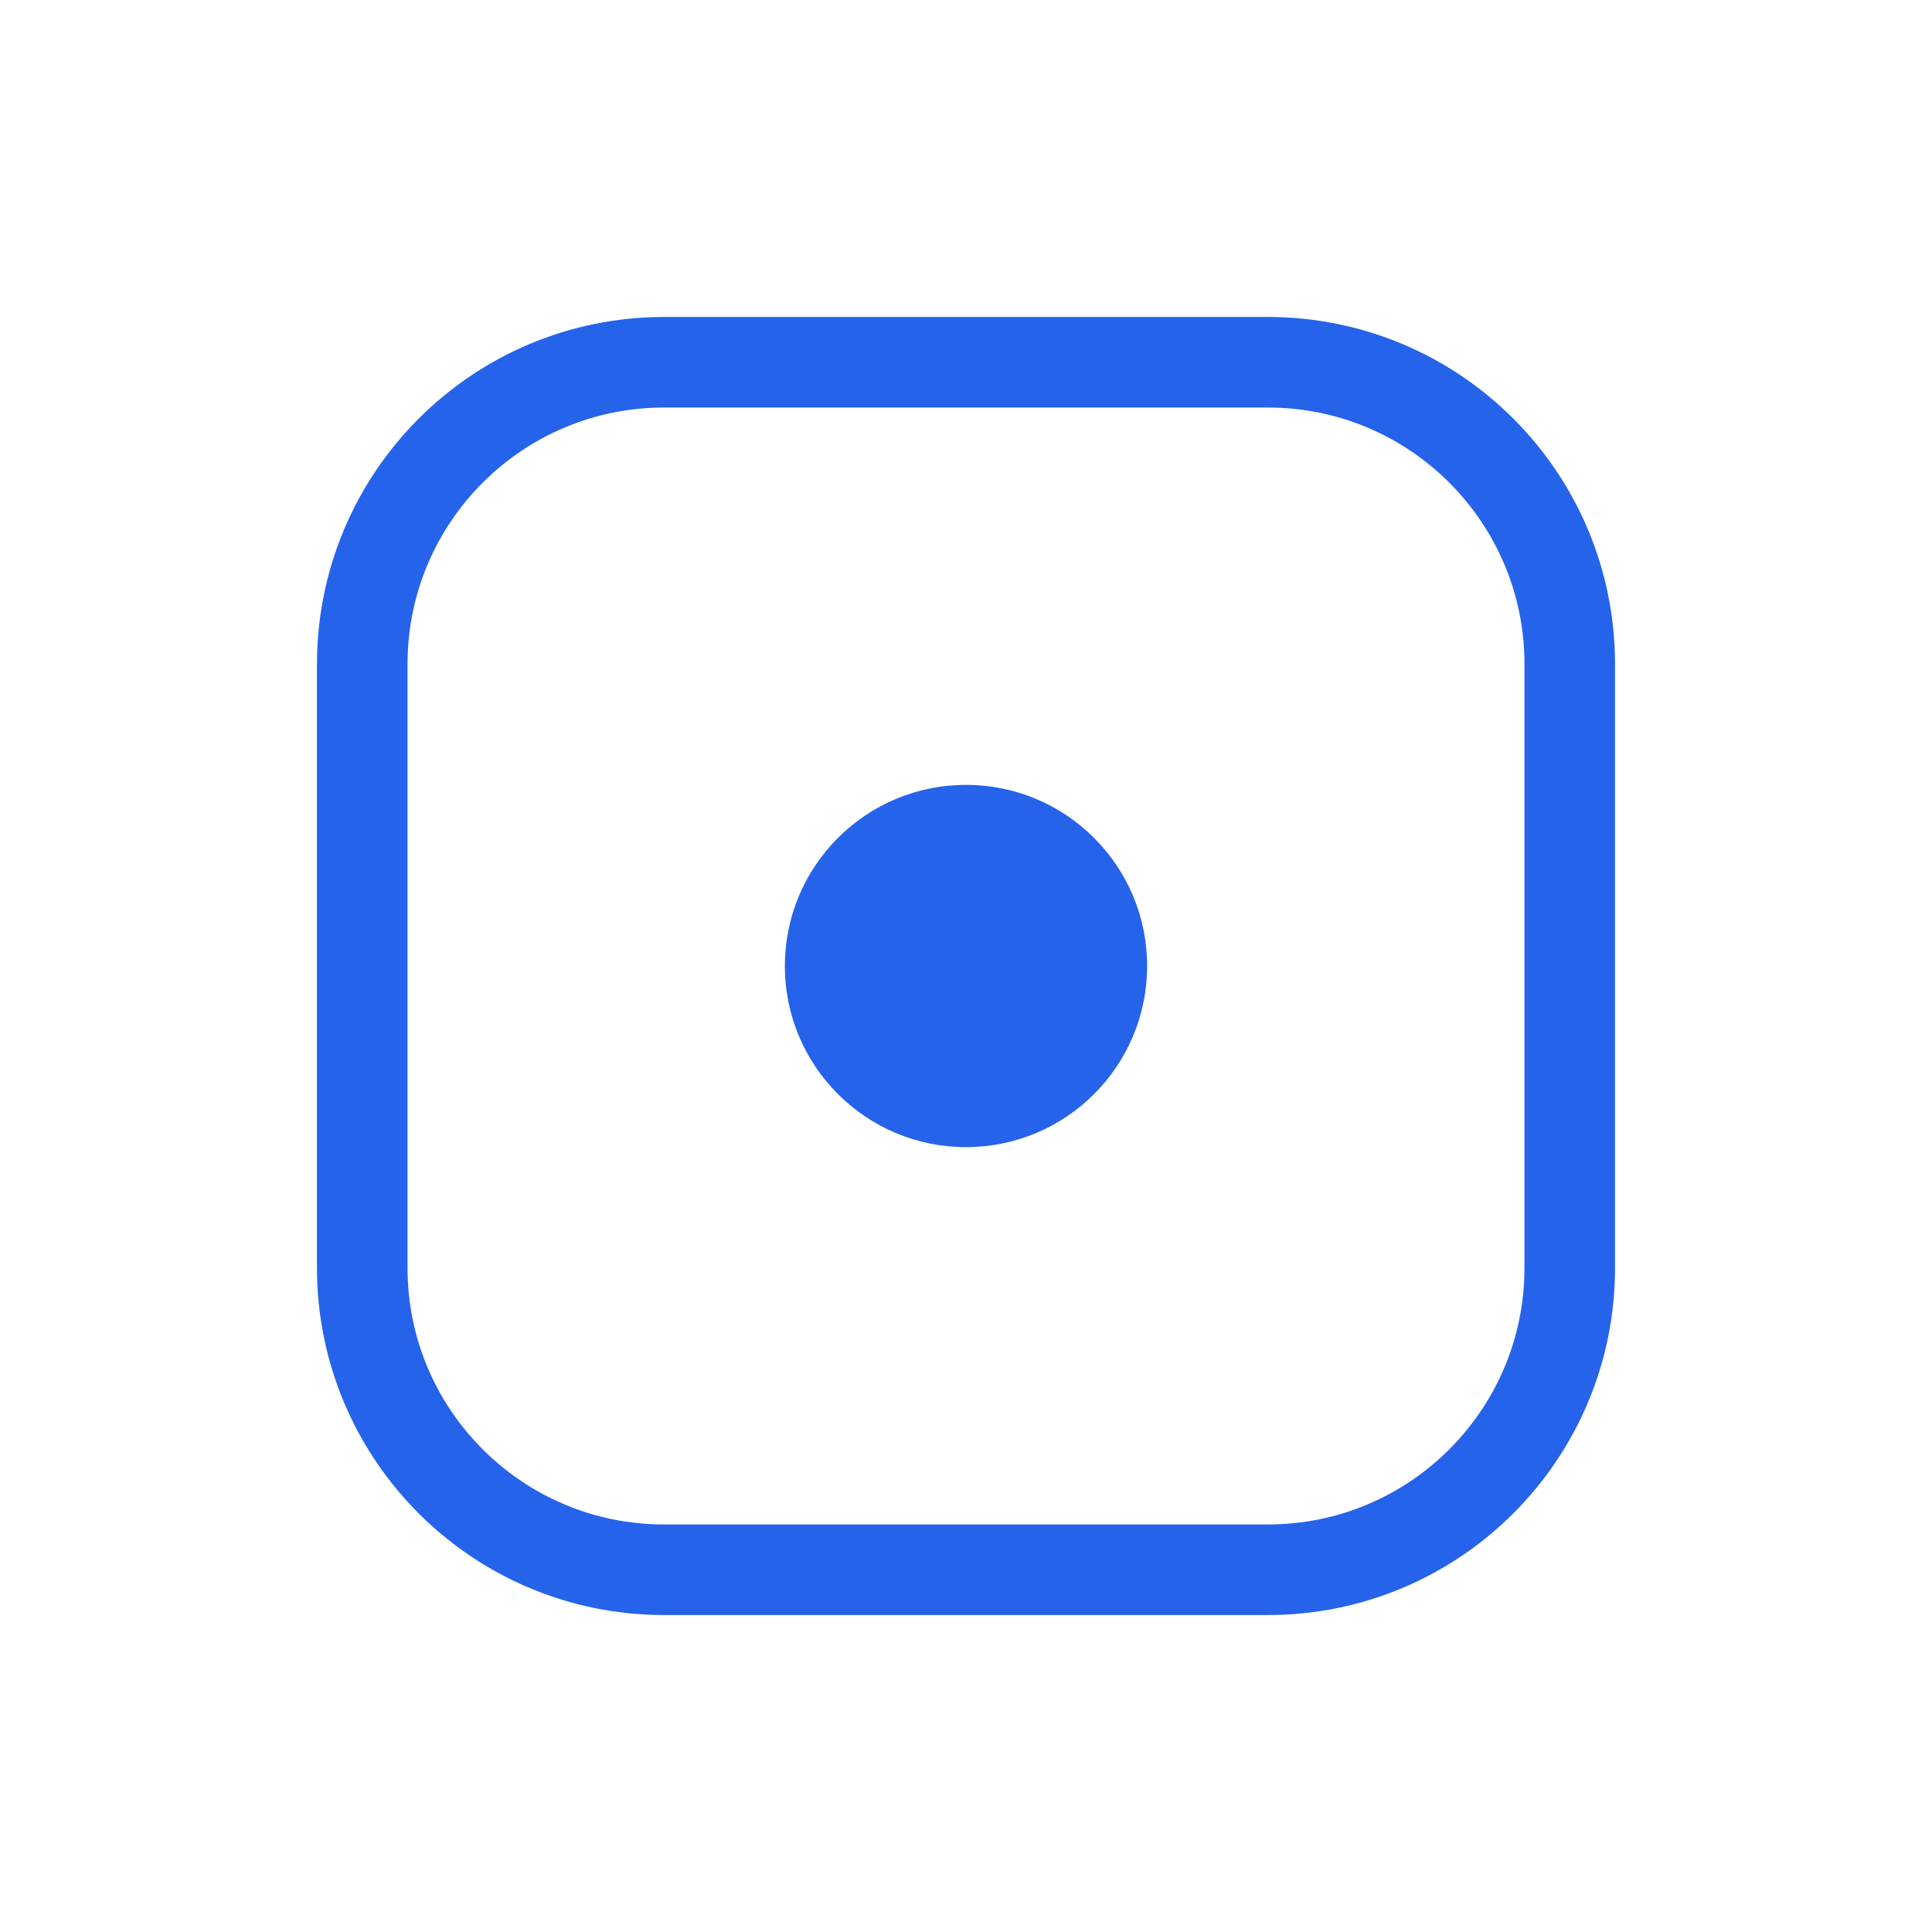
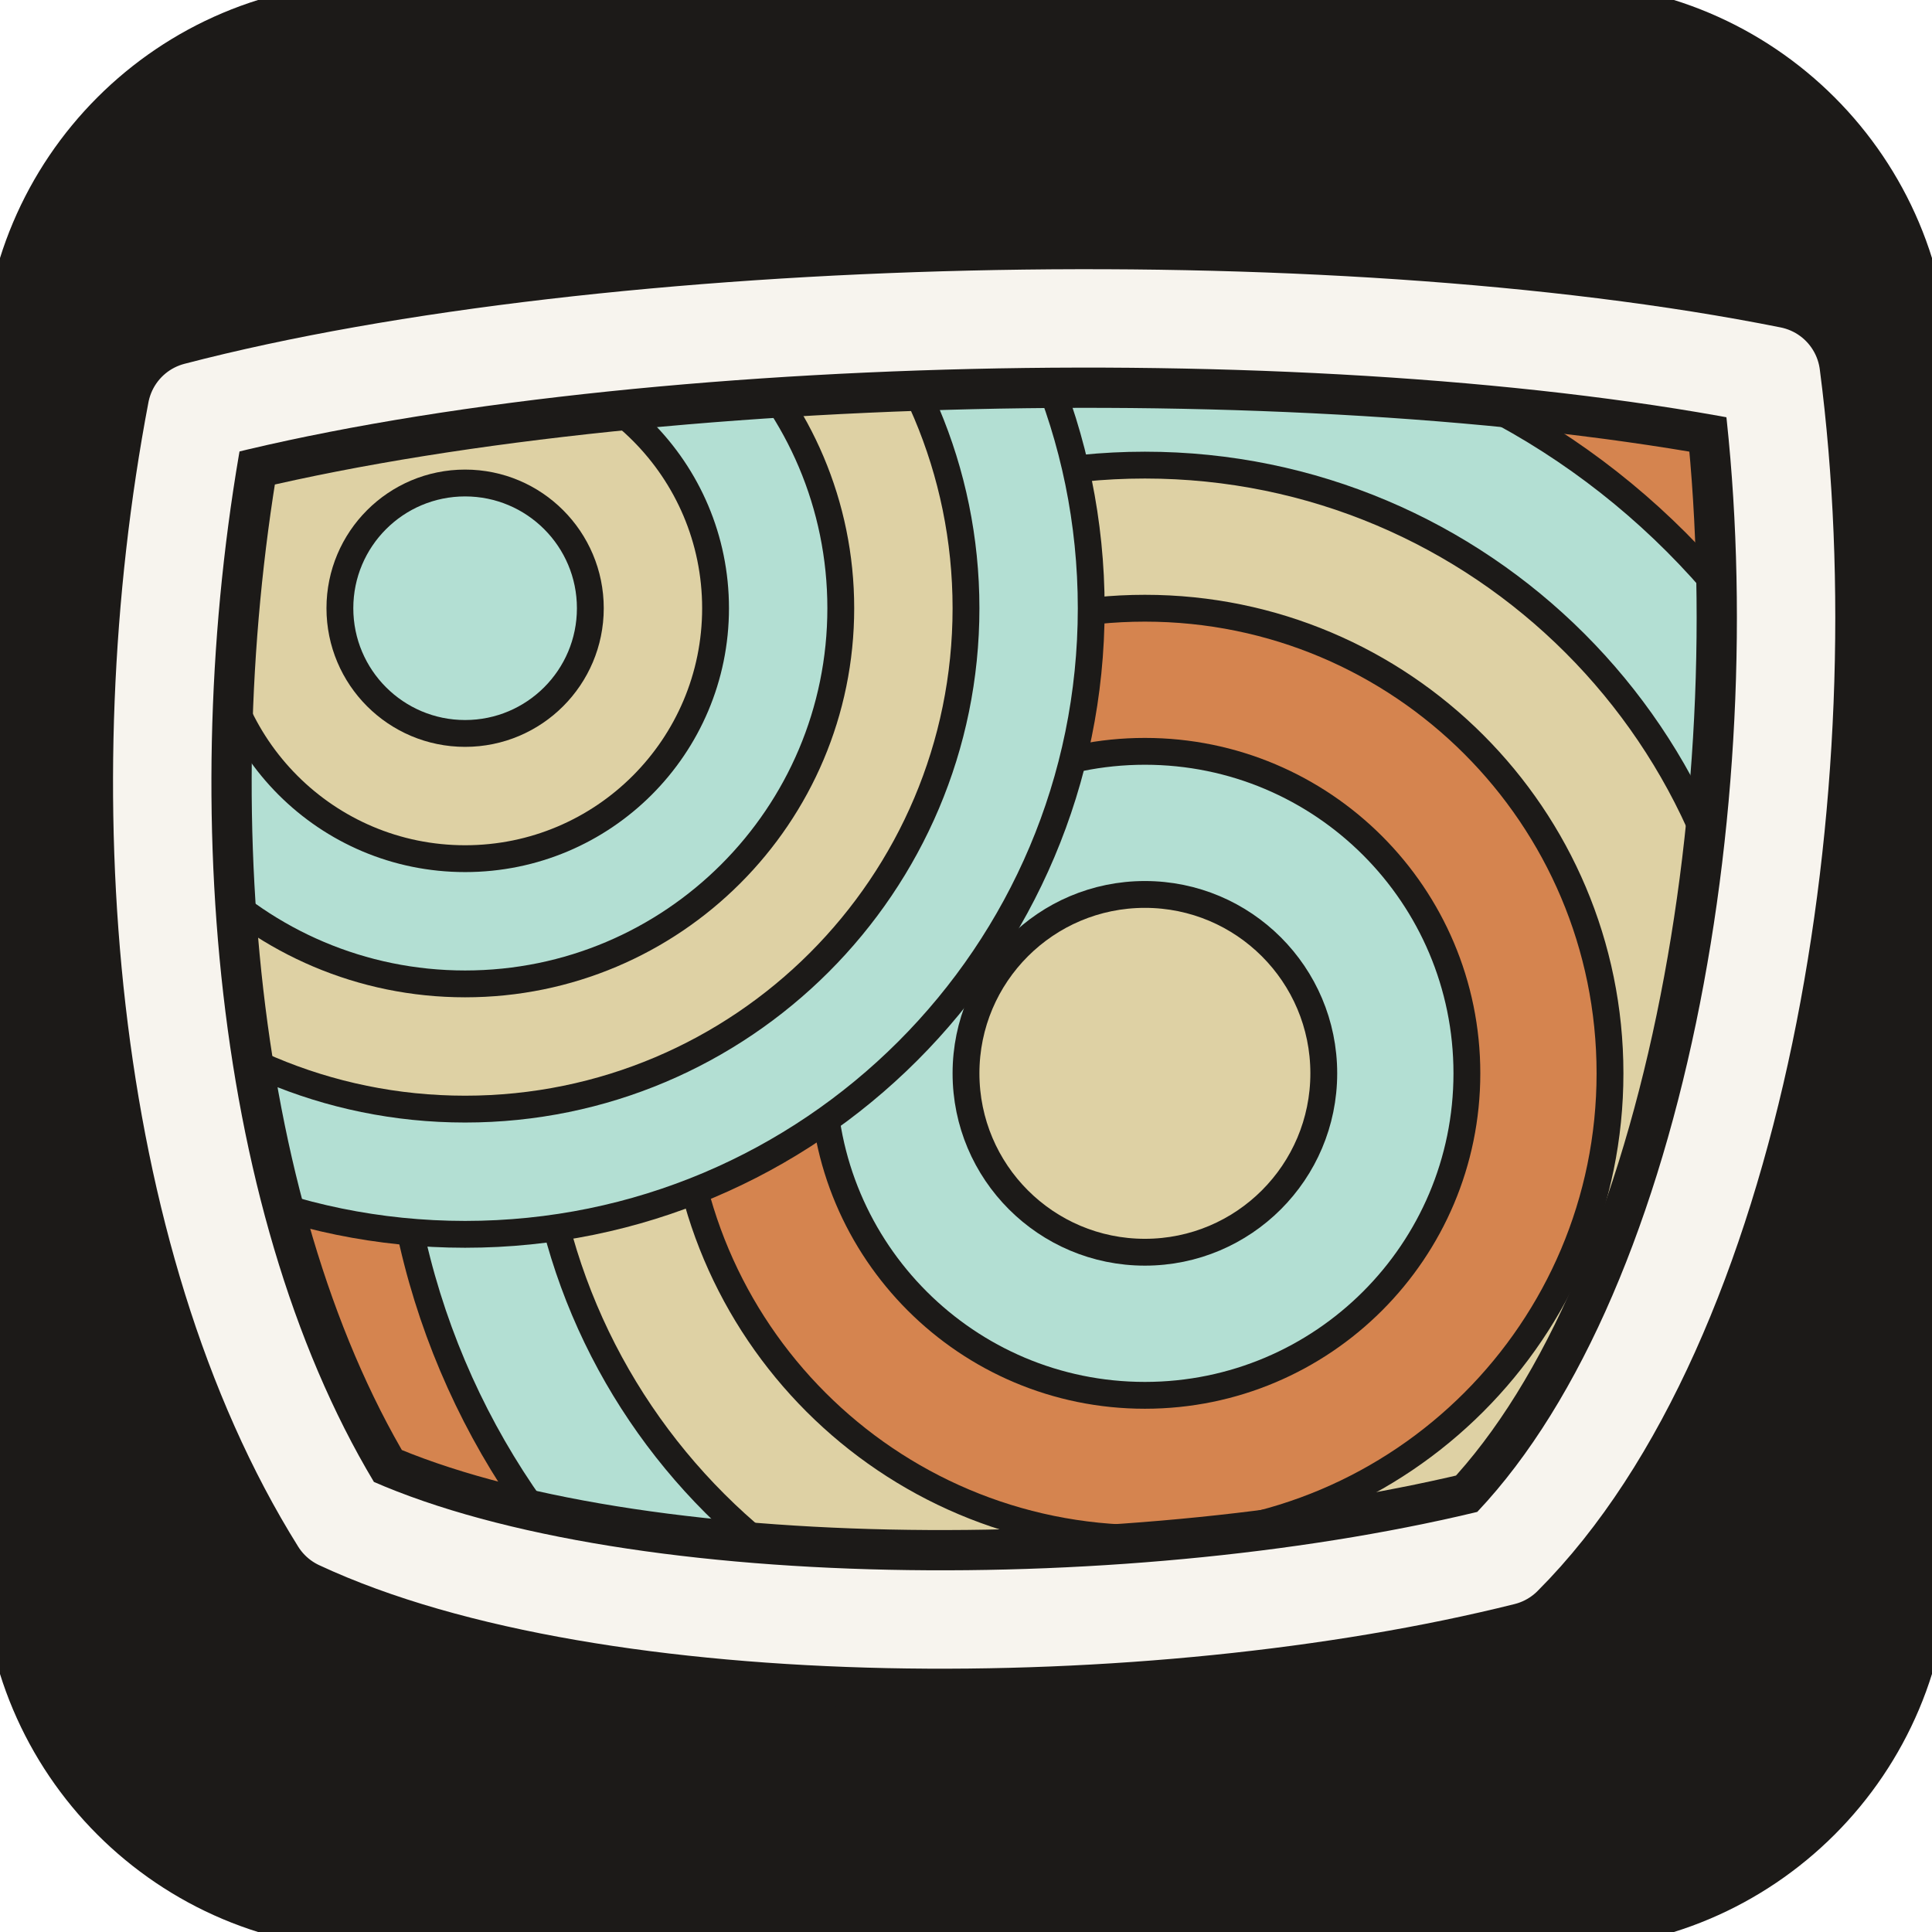
- <svg xmlns="http://www.w3.org/2000/svg" viewBox="0 0 64 64" role="img" aria-label="Site mark — placeholder, replace with your brand">
-   <rect x="12" y="12" width="40" height="40" rx="10" stroke="#2563eb" stroke-width="3" fill="none" />
-   <circle cx="32" cy="32" r="6" fill="#2563eb" />
+ <svg xmlns="http://www.w3.org/2000/svg" viewBox="-8 -28 216 216">
+   <defs>
+     <clipPath id="l">
+       <path d="M14 18 C60 6 140 4 190 14 C196 60 186 120 160 146 C120 156 60 156 30 142 C10 110 6 60 14 18 Z" />
+     </clipPath>
+   </defs>
+   <rect x="-10" y="-30" width="220" height="220" rx="44" fill="#1c1a18" />
+   <g clip-path="url(#l)">
+     <rect width="200" height="160" fill="#ded1a4" />
+     <circle cx="120" cy="92" r="150" fill="#ded1a4" stroke="#1c1a18" stroke-width="3" />
+     <circle cx="120" cy="92" r="132" fill="#d5844f" stroke="#1c1a18" stroke-width="3" />
+     <circle cx="120" cy="92" r="116" fill="#ded1a4" stroke="#1c1a18" stroke-width="3" />
+     <circle cx="120" cy="92" r="100" fill="#d5844f" stroke="#1c1a18" stroke-width="3" />
+     <circle cx="120" cy="92" r="84" fill="#b3dfd3" stroke="#1c1a18" stroke-width="3" />
+     <circle cx="120" cy="92" r="68" fill="#ded1a4" stroke="#1c1a18" stroke-width="3" />
+     <circle cx="120" cy="92" r="52" fill="#d5844f" stroke="#1c1a18" stroke-width="3" />
+     <circle cx="120" cy="92" r="36" fill="#b3dfd3" stroke="#1c1a18" stroke-width="3" />
+     <circle cx="120" cy="92" r="20" fill="#ded1a4" stroke="#1c1a18" stroke-width="3" />
+     <circle cx="44" cy="40" r="70" fill="#b3dfd3" stroke="#1c1a18" stroke-width="3" />
+     <circle cx="44" cy="40" r="56" fill="#ded1a4" stroke="#1c1a18" stroke-width="3" />
+     <circle cx="44" cy="40" r="42" fill="#b3dfd3" stroke="#1c1a18" stroke-width="3" />
+     <circle cx="44" cy="40" r="28" fill="#ded1a4" stroke="#1c1a18" stroke-width="3" />
+     <circle cx="44" cy="40" r="14" fill="#b3dfd3" stroke="#1c1a18" stroke-width="3" />
+   </g>
+   <path d="M14 18 C60 6 140 4 190 14 C196 60 186 120 160 146 C120 156 60 156 30 142 C10 110 6 60 14 18 Z" fill="none" stroke="#1c1a18" stroke-width="20" stroke-linejoin="round" />
+   <path d="M14 18 C60 6 140 4 190 14 C196 60 186 120 160 146 C120 156 60 156 30 142 C10 110 6 60 14 18 Z" fill="none" stroke="#f7f4ee" stroke-width="11" stroke-linejoin="round" />
</svg>
